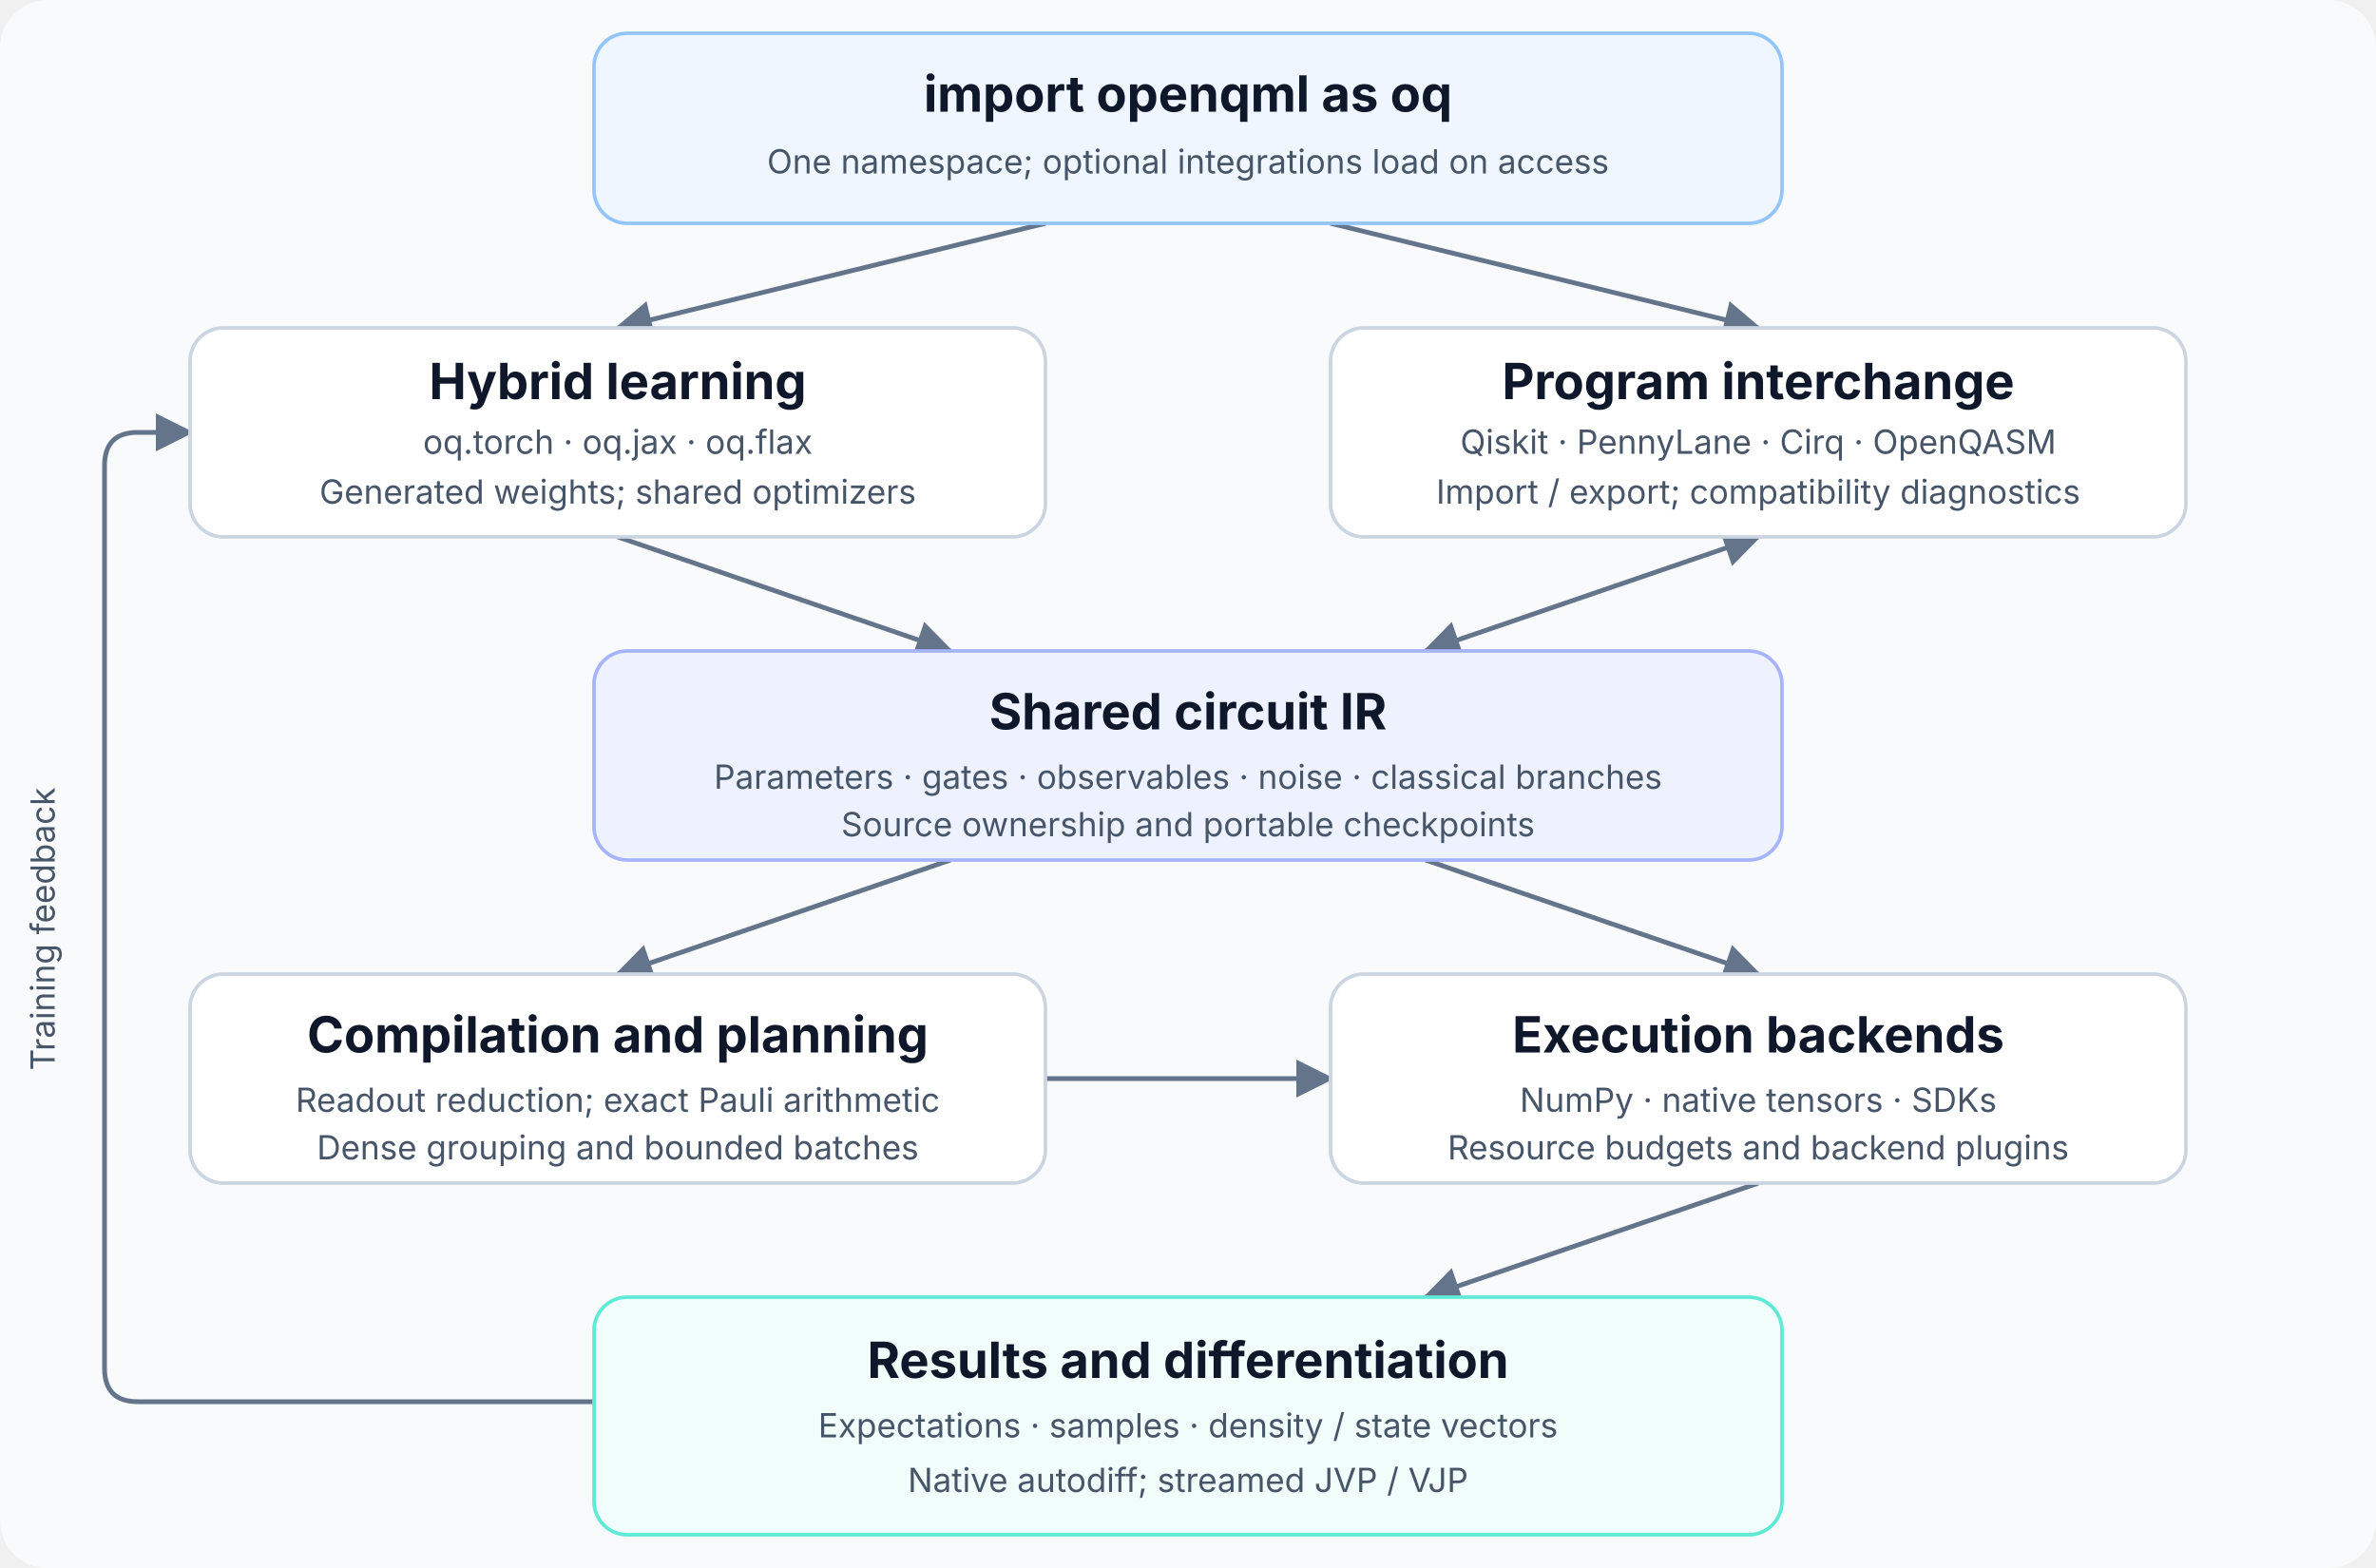
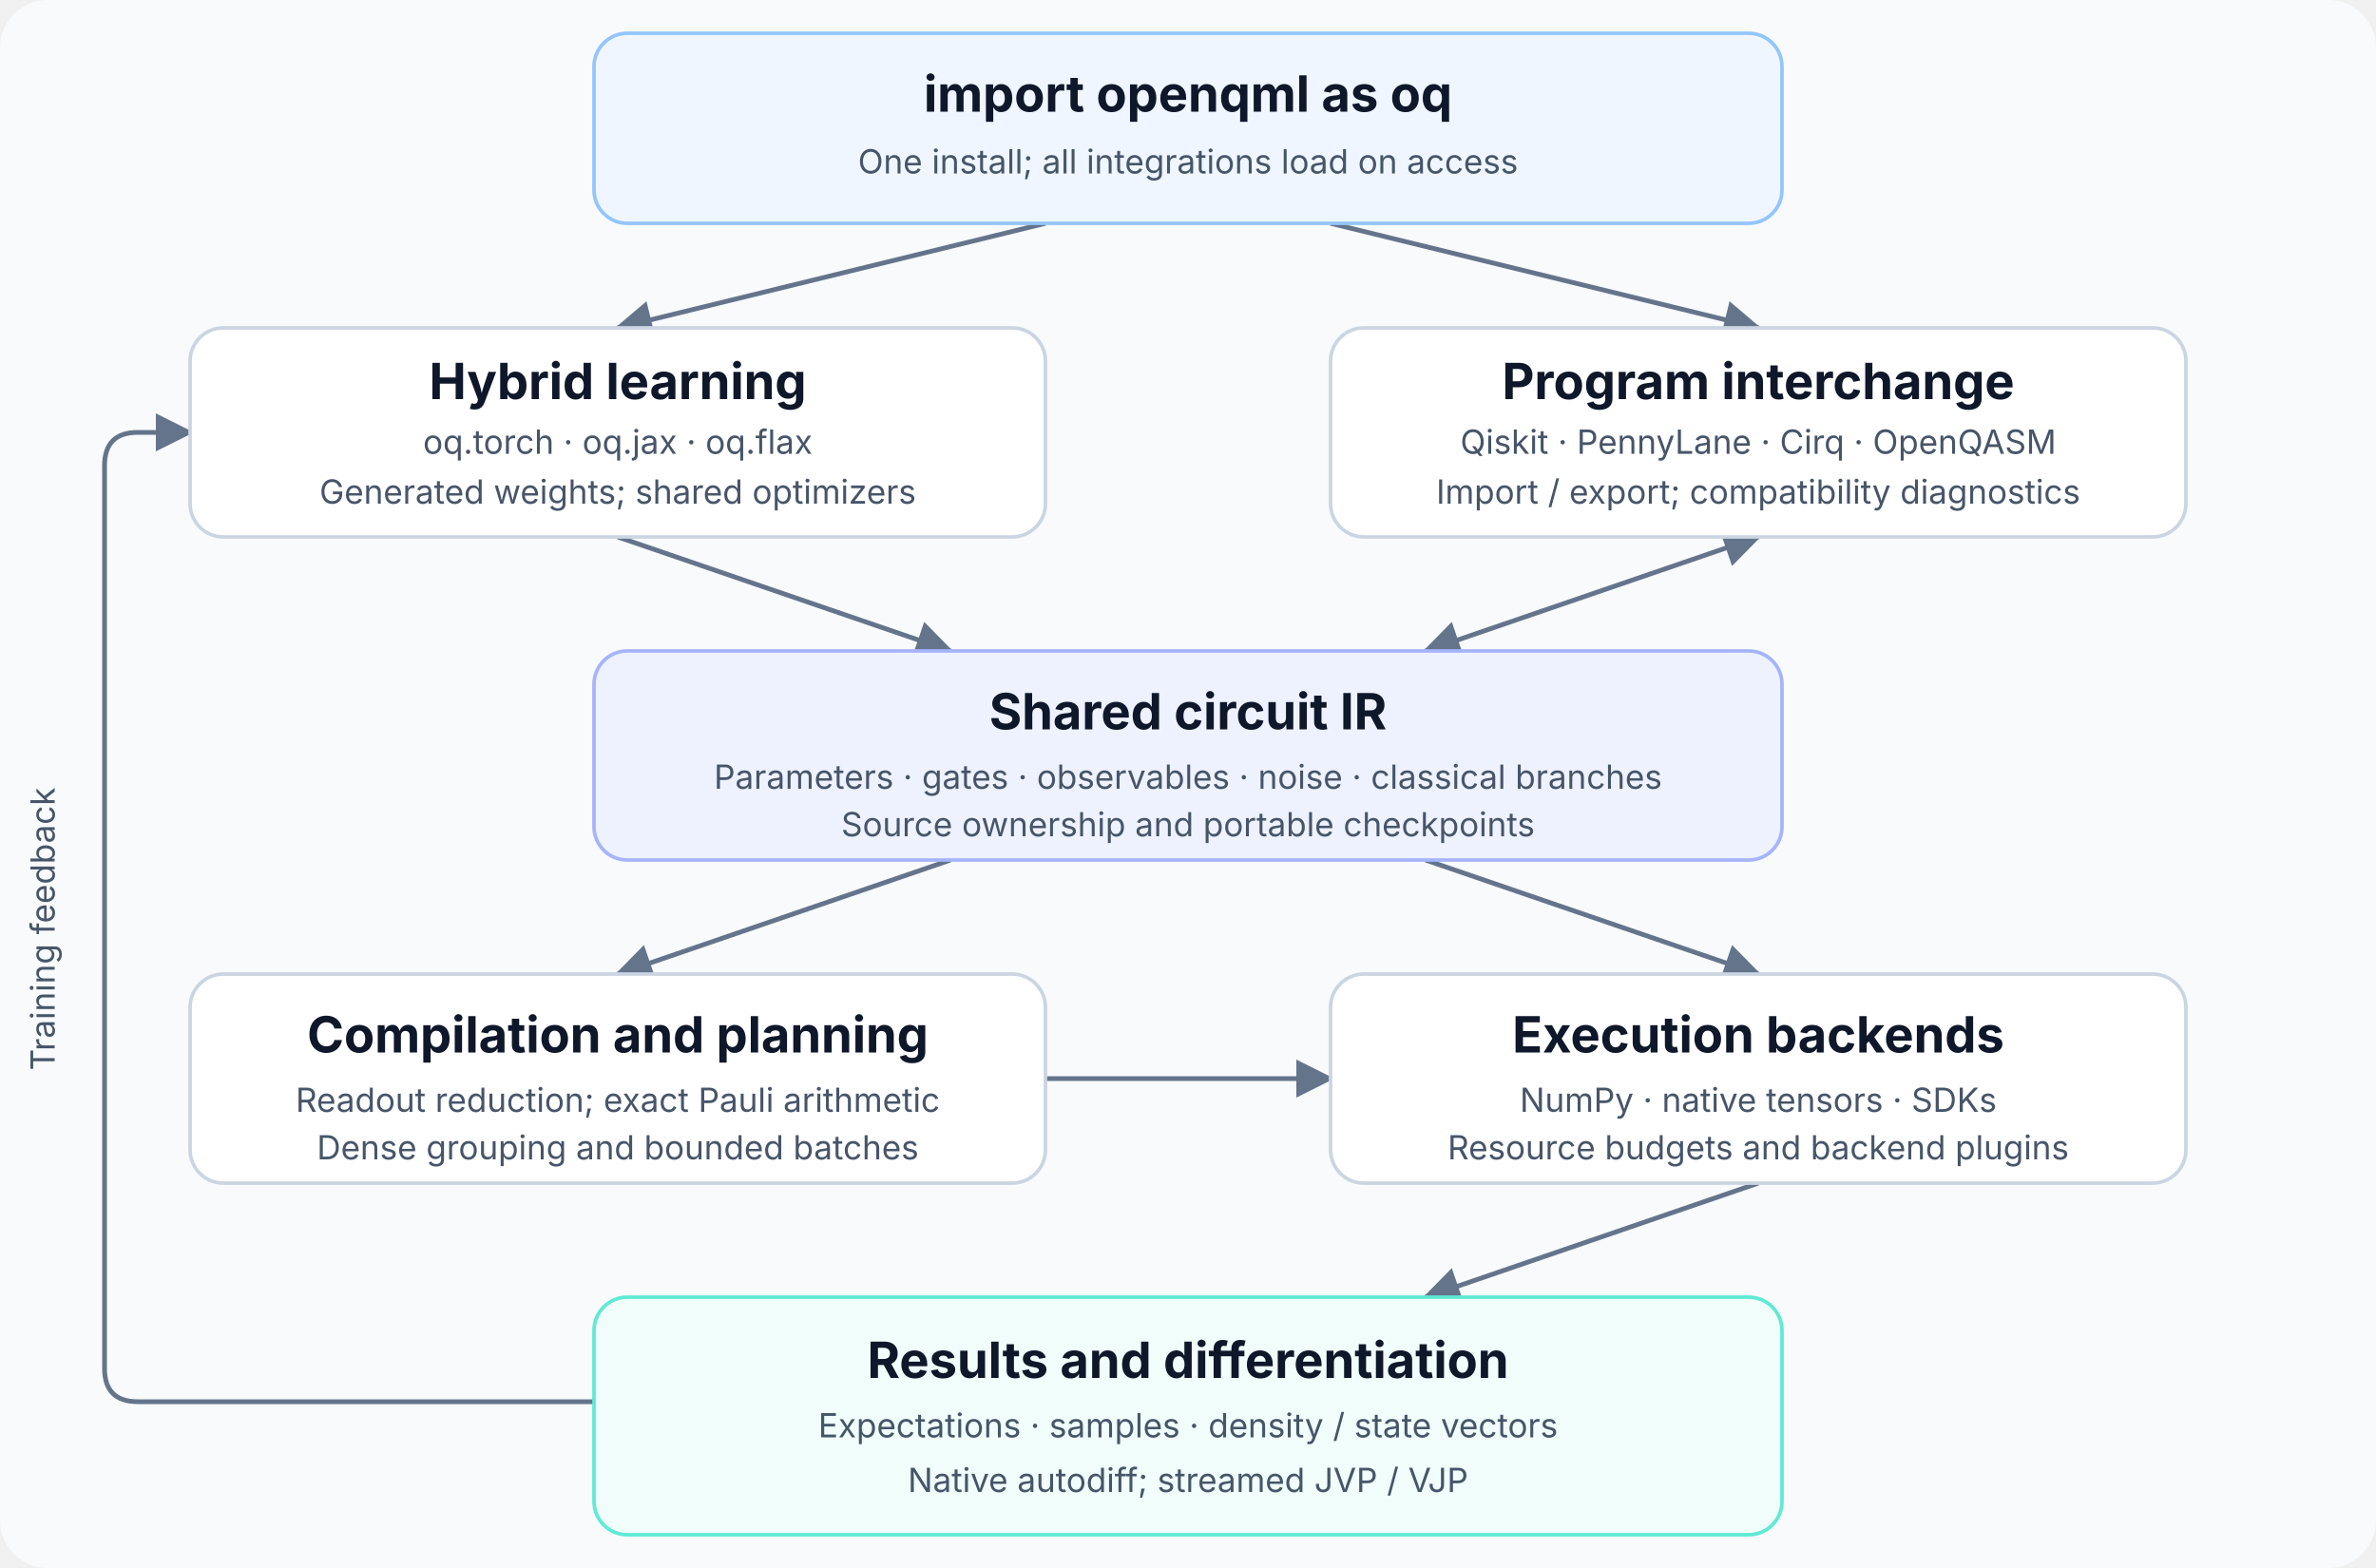
<svg xmlns="http://www.w3.org/2000/svg" width="1000" height="660" viewBox="0 0 1000 660" role="img" aria-labelledby="title description">
  <defs>
    <marker id="arrow" viewBox="0 0 10 10" refX="9" refY="5" markerWidth="8" markerHeight="8" orient="auto-start-reverse">
      <path d="M 0 0 L 10 5 L 0 10 z" fill="#64748b" />
    </marker>
    <style>
      text { font-family: system-ui, -apple-system, "Segoe UI", sans-serif; text-anchor: middle; }
      .heading { font-size: 21px; font-weight: 650; fill: #0f172a; }
      .detail { font-size: 14px; fill: #475569; }
      .edge { fill: none; stroke: #64748b; stroke-width: 2; marker-end: url(#arrow); }
      .card { fill: #fff; stroke: #cbd5e1; stroke-width: 1.5; }
    </style>
  </defs>
  <rect width="1000" height="660" rx="20" fill="#f8fafc" />
  <g class="edge">
    <path d="M 440 94 L 260 138" />
    <path d="M 560 94 L 740 138" />
    <path d="M 260 226 L 400 274" />
    <path d="M 740 226 L 600 274" marker-start="url(#arrow)" />
    <path d="M 400 362 L 260 410" />
    <path d="M 600 362 L 740 410" />
    <path d="M 440 454 L 560 454" />
    <path d="M 740 498 L 600 546" />
    <path d="M 250 590 H 58 Q 44 590 44 576 V 196 Q 44 182 58 182 H 80" />
  </g>
  <text x="23" y="391" class="detail" transform="rotate(-90 23 391)">Training feedback</text>
  <rect x="250" y="14" width="500" height="80" rx="14" fill="#eff6ff" stroke="#93c5fd" stroke-width="1.5" />
  <text x="500" y="47" class="heading">import openqml as oq</text>
-   <text x="500" y="73" class="detail">One namespace; optional integrations load on access</text>
+   <text x="500" y="73" class="detail">One install; all integrations load on access</text>
  <rect x="80" y="138" width="360" height="88" rx="14" class="card" />
  <text x="260" y="168" class="heading">Hybrid learning</text>
  <text x="260" y="191" class="detail">oq.torch · oq.jax · oq.flax</text>
  <text x="260" y="212" class="detail">Generated weights; shared optimizers</text>
  <rect x="560" y="138" width="360" height="88" rx="14" class="card" />
  <text x="740" y="168" class="heading">Program interchange</text>
  <text x="740" y="191" class="detail">Qiskit · PennyLane · Cirq · OpenQASM</text>
  <text x="740" y="212" class="detail">Import / export; compatibility diagnostics</text>
  <rect x="250" y="274" width="500" height="88" rx="14" fill="#eef2ff" stroke="#a5b4fc" stroke-width="1.5" />
  <text x="500" y="307" class="heading">Shared circuit IR</text>
  <text x="500" y="332" class="detail">Parameters · gates · observables · noise · classical branches</text>
  <text x="500" y="352" class="detail">Source ownership and portable checkpoints</text>
  <rect x="80" y="410" width="360" height="88" rx="14" class="card" />
  <text x="260" y="443" class="heading">Compilation and planning</text>
  <text x="260" y="468" class="detail">Readout reduction; exact Pauli arithmetic</text>
  <text x="260" y="488" class="detail">Dense grouping and bounded batches</text>
  <rect x="560" y="410" width="360" height="88" rx="14" class="card" />
  <text x="740" y="443" class="heading">Execution backends</text>
  <text x="740" y="468" class="detail">NumPy · native tensors · SDKs</text>
  <text x="740" y="488" class="detail">Resource budgets and backend plugins</text>
  <rect x="250" y="546" width="500" height="100" rx="14" fill="#f0fdfa" stroke="#5eead4" stroke-width="1.5" />
  <text x="500" y="580" class="heading">Results and differentiation</text>
  <text x="500" y="605" class="detail">Expectations · samples · density / state vectors</text>
  <text x="500" y="628" class="detail">Native autodiff; streamed JVP / VJP</text>
</svg>
